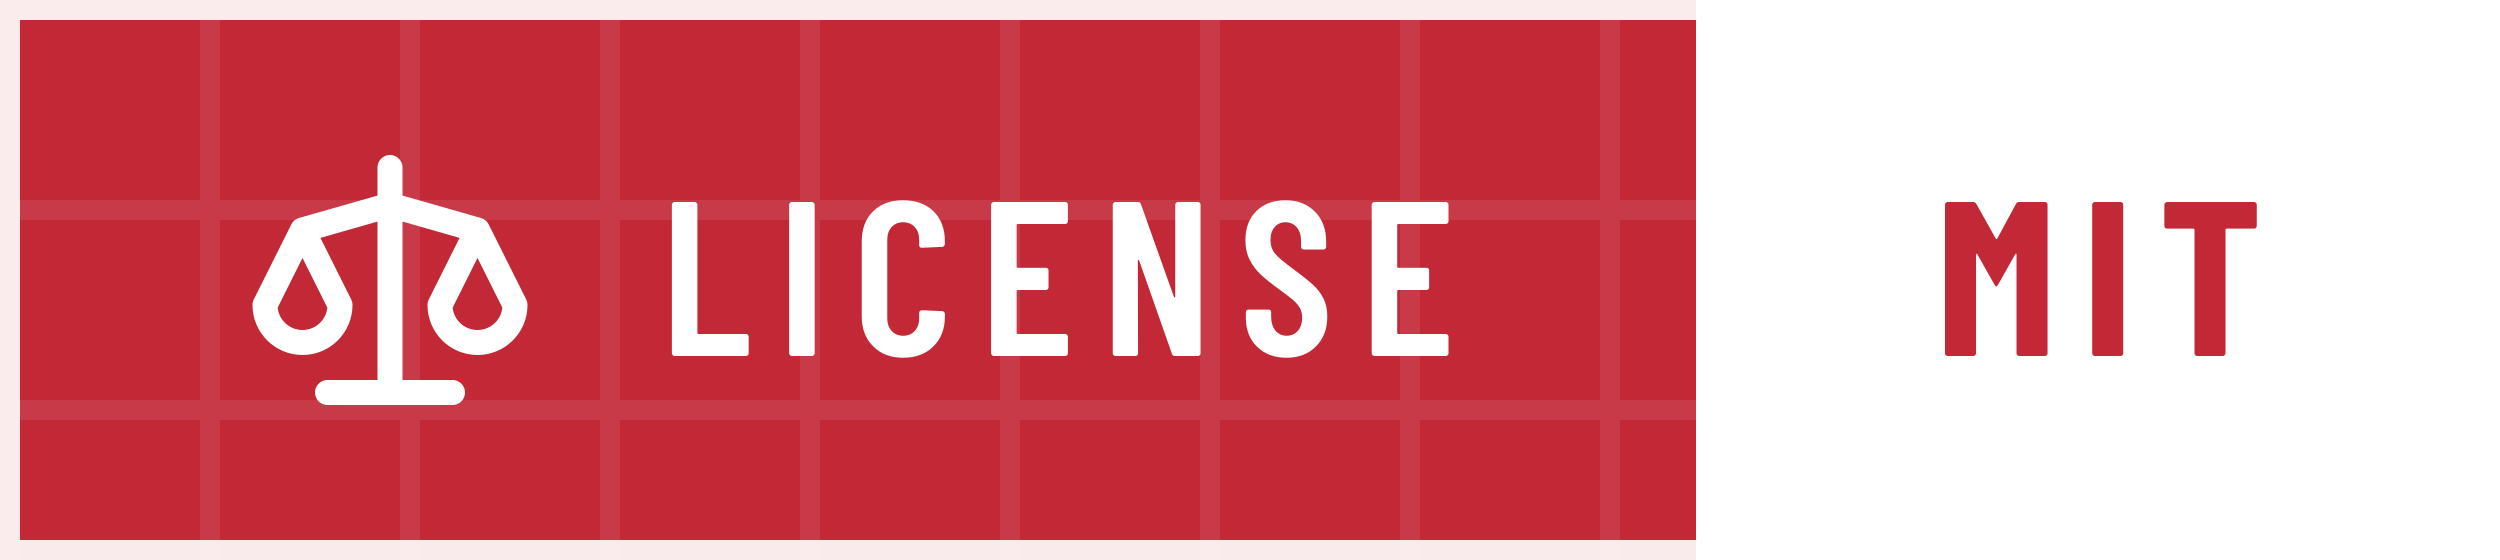
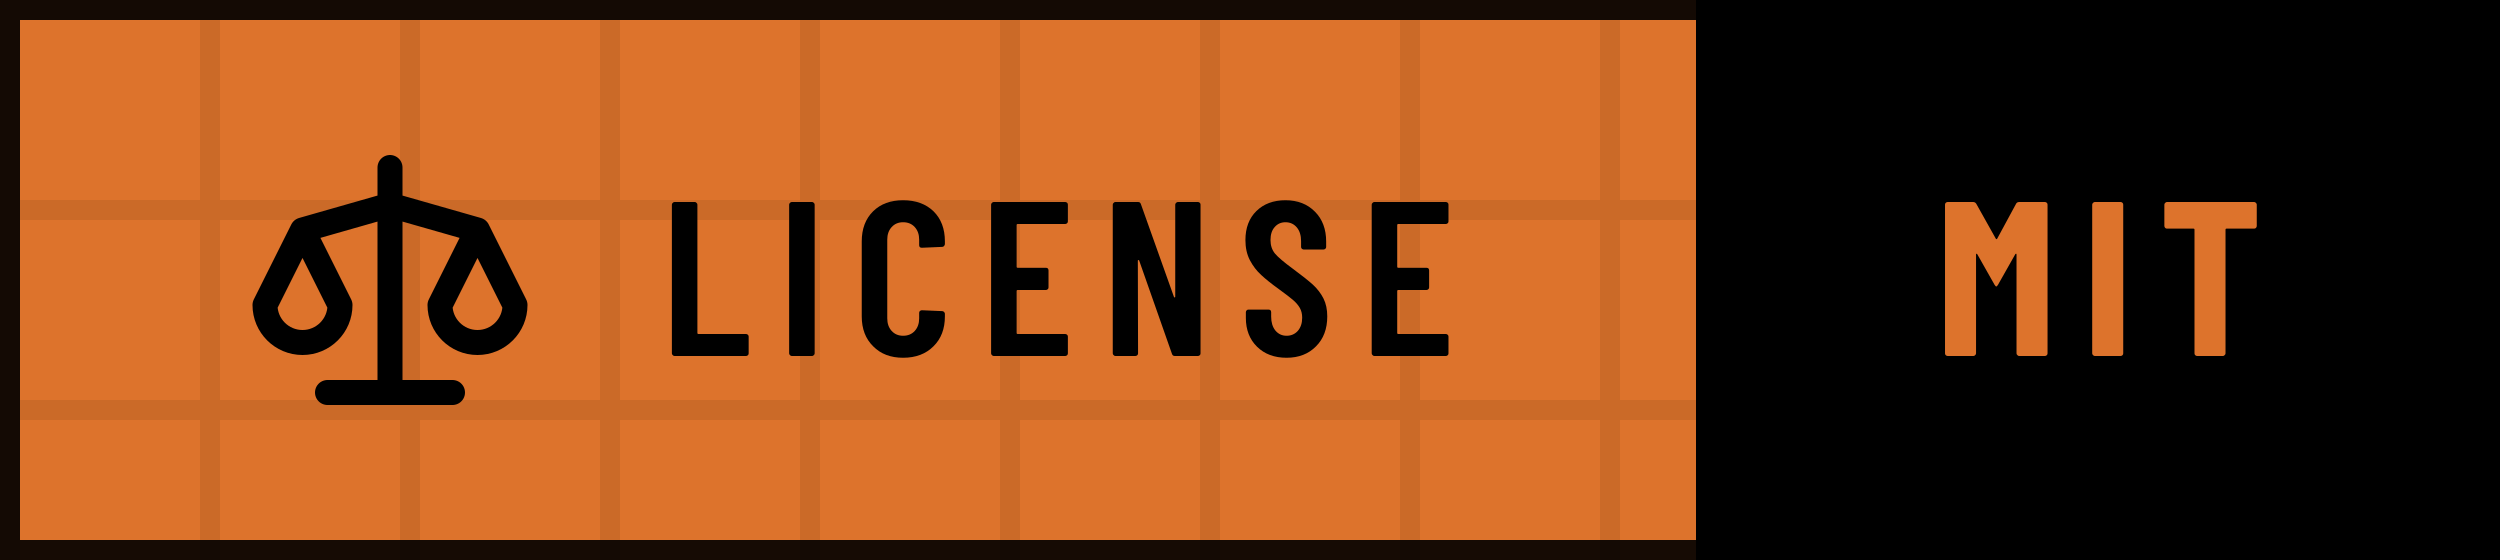
<svg xmlns="http://www.w3.org/2000/svg" width="125" height="28" viewBox="0 0 125 28" role="img" aria-label="License: MIT">
  <defs>
-     <pattern id="p32964d" width="10" height="10" patternUnits="userSpaceOnUse">
-       <path d="M10 .5H.5V10" fill="none" stroke="#FFFFFF" stroke-opacity=".085" />
+     <pattern id="pda9161" width="10" height="10" patternUnits="userSpaceOnUse">
+       <path d="M10 .5H.5V10" fill="none" stroke="#000000" stroke-opacity=".085" />
    </pattern>
-     <path id="m67-32964d" d="M42 180V521Q42 607 94 658Q145 708 230 708Q316 708 368 658Q420 607 420 521V509Q420 504 416 500Q413 496 408 496L315 492Q303 492 303 504V529Q303 564 283 586Q263 608 230 608Q198 608 178 586Q158 564 158 529V171Q158 136 178 114Q198 92 230 92Q263 92 283 114Q303 136 303 171V196Q303 201 306 204Q310 208 315 208L408 204Q413 204 416 200Q420 197 420 192V180Q420 95 368 44Q316 -8 230 -8Q145 -8 94 44Q42 95 42 180Z" />
-     <path id="m69-32964d" d="M391 600H175Q170 600 170 595V406Q170 401 175 401H303Q308 401 312 398Q315 394 315 389V312Q315 307 312 304Q308 300 303 300H175Q170 300 170 295V105Q170 100 175 100H391Q396 100 400 96Q403 93 403 88V12Q403 7 400 4Q396 0 391 0H66Q61 0 58 4Q54 7 54 12V688Q54 693 58 696Q61 700 66 700H391Q396 700 400 696Q403 693 403 688V612Q403 607 400 604Q396 600 391 600Z" />
-     <path id="m73-32964d" d="M54 12V688Q54 693 58 696Q61 700 66 700H158Q163 700 166 696Q170 693 170 688V12Q170 7 166 4Q163 0 158 0H66Q61 0 58 4Q54 7 54 12Z" />
-     <path id="m76-32964d" d="M54 12V688Q54 693 58 696Q61 700 66 700H158Q163 700 166 696Q170 693 170 688V105Q170 100 175 100H391Q396 100 400 96Q403 93 403 88V12Q403 7 400 4Q396 0 391 0H66Q61 0 58 4Q54 7 54 12Z" />
-     <path id="m78-32964d" d="M350 700H441Q446 700 450 696Q453 693 453 688V12Q453 7 450 4Q446 0 441 0H336Q326 0 323 10L174 434Q173 437 170 436Q168 436 168 433L169 12Q169 7 166 4Q162 0 157 0H66Q61 0 58 4Q54 7 54 12V688Q54 693 58 696Q61 700 66 700H169Q179 700 182 690L332 269Q333 266 336 266Q338 267 338 270V688Q338 693 342 696Q345 700 350 700Z" />
-     <path id="m83-32964d" d="M34 173V199Q34 204 38 208Q41 211 46 211H137Q142 211 146 208Q149 204 149 199V179Q149 140 168 116Q188 92 219 92Q250 92 270 114Q290 137 290 174Q290 200 279 219Q268 238 248 255Q228 272 184 304Q134 340 104 368Q73 396 52 436Q32 475 32 527Q32 610 82 659Q132 708 214 708Q297 708 348 656Q399 605 399 520V496Q399 491 396 488Q392 484 387 484H297Q292 484 288 488Q285 491 285 496V522Q285 561 266 584Q246 608 214 608Q184 608 165 586Q146 565 146 527Q146 491 166 466Q187 441 247 397Q308 352 339 324Q370 295 387 261Q404 227 404 180Q404 95 353 44Q302 -8 219 -8Q136 -8 85 42Q34 92 34 173Z" />
-     <path id="n73-32964d" d="M44 12V688Q44 693 48 696Q51 700 56 700H173Q178 700 182 696Q185 693 185 688V12Q185 7 182 4Q178 0 173 0H56Q51 0 48 4Q44 7 44 12Z" />
-     <path id="n77-32964d" d="M379 700H495Q500 700 504 696Q507 693 507 688V12Q507 7 504 4Q500 0 495 0H378Q373 0 370 4Q366 7 366 12V461Q366 465 364 465Q362 465 360 462L282 324Q277 316 274 316Q271 316 266 324L188 462Q186 465 184 465Q182 465 182 461V12Q182 7 178 4Q175 0 170 0H53Q48 0 44 4Q41 7 41 12V688Q41 693 44 696Q48 700 53 700H168Q178 700 183 692L272 533Q275 529 278 533L364 692Q368 700 379 700Z" />
-     <path id="n84-32964d" d="M444 688V591Q444 586 440 582Q437 579 432 579H307Q302 579 302 574V12Q302 7 298 4Q295 0 290 0H173Q168 0 164 4Q161 7 161 12V574Q161 579 156 579H36Q31 579 28 582Q24 586 24 591V688Q24 693 28 696Q31 700 36 700H432Q437 700 440 696Q444 693 444 688Z" />
+     <path id="m67-da9161" d="M42 180V521Q42 607 94 658Q145 708 230 708Q316 708 368 658Q420 607 420 521V509Q420 504 416 500Q413 496 408 496L315 492Q303 492 303 504V529Q303 564 283 586Q263 608 230 608Q198 608 178 586Q158 564 158 529V171Q158 136 178 114Q198 92 230 92Q263 92 283 114Q303 136 303 171V196Q303 201 306 204Q310 208 315 208L408 204Q413 204 416 200Q420 197 420 192V180Q420 95 368 44Q316 -8 230 -8Q145 -8 94 44Q42 95 42 180Z" />
+     <path id="m69-da9161" d="M391 600H175Q170 600 170 595V406Q170 401 175 401H303Q308 401 312 398Q315 394 315 389V312Q315 307 312 304Q308 300 303 300H175Q170 300 170 295V105Q170 100 175 100H391Q396 100 400 96Q403 93 403 88V12Q403 7 400 4Q396 0 391 0H66Q61 0 58 4Q54 7 54 12V688Q54 693 58 696Q61 700 66 700H391Q396 700 400 696Q403 693 403 688V612Q403 607 400 604Q396 600 391 600Z" />
+     <path id="m73-da9161" d="M54 12V688Q54 693 58 696Q61 700 66 700H158Q163 700 166 696Q170 693 170 688V12Q170 7 166 4Q163 0 158 0H66Q61 0 58 4Q54 7 54 12Z" />
+     <path id="m76-da9161" d="M54 12V688Q54 693 58 696Q61 700 66 700H158Q163 700 166 696Q170 693 170 688V105Q170 100 175 100H391Q396 100 400 96Q403 93 403 88V12Q403 7 400 4Q396 0 391 0H66Q61 0 58 4Q54 7 54 12Z" />
+     <path id="m78-da9161" d="M350 700H441Q446 700 450 696Q453 693 453 688V12Q453 7 450 4Q446 0 441 0H336Q326 0 323 10L174 434Q173 437 170 436Q168 436 168 433L169 12Q169 7 166 4Q162 0 157 0H66Q61 0 58 4Q54 7 54 12V688Q54 693 58 696Q61 700 66 700H169Q179 700 182 690L332 269Q333 266 336 266Q338 267 338 270V688Q338 693 342 696Q345 700 350 700Z" />
+     <path id="m83-da9161" d="M34 173V199Q34 204 38 208Q41 211 46 211H137Q142 211 146 208Q149 204 149 199V179Q149 140 168 116Q188 92 219 92Q250 92 270 114Q290 137 290 174Q290 200 279 219Q268 238 248 255Q228 272 184 304Q134 340 104 368Q73 396 52 436Q32 475 32 527Q32 610 82 659Q132 708 214 708Q297 708 348 656Q399 605 399 520V496Q399 491 396 488Q392 484 387 484H297Q292 484 288 488Q285 491 285 496V522Q285 561 266 584Q246 608 214 608Q184 608 165 586Q146 565 146 527Q146 491 166 466Q187 441 247 397Q308 352 339 324Q370 295 387 261Q404 227 404 180Q404 95 353 44Q302 -8 219 -8Q136 -8 85 42Q34 92 34 173Z" />
+     <path id="n73-da9161" d="M44 12V688Q44 693 48 696Q51 700 56 700H173Q178 700 182 696Q185 693 185 688V12Q185 7 182 4Q178 0 173 0H56Q51 0 48 4Q44 7 44 12Z" />
+     <path id="n77-da9161" d="M379 700H495Q500 700 504 696Q507 693 507 688V12Q507 7 504 4Q500 0 495 0H378Q373 0 370 4Q366 7 366 12V461Q366 465 364 465Q362 465 360 462L282 324Q277 316 274 316Q271 316 266 324L188 462Q186 465 184 465Q182 465 182 461V12Q182 7 178 4Q175 0 170 0H53Q48 0 44 4Q41 7 41 12V688Q41 693 44 696Q48 700 53 700H168Q178 700 183 692L272 533Q275 529 278 533L364 692Q368 700 379 700Z" />
+     <path id="n84-da9161" d="M444 688V591Q444 586 440 582Q437 579 432 579H307Q302 579 302 574V12Q302 7 298 4Q295 0 290 0H173Q168 0 164 4Q161 7 161 12V574Q161 579 156 579H36Q31 579 28 582Q24 586 24 591V688Q24 693 28 696Q31 700 36 700H432Q437 700 440 696Q444 693 444 688Z" />
  </defs>
-   <rect width="125" height="28" fill="#C32837" />
-   <rect width="125" height="28" fill="url(#p32964d)" />
-   <path d="M84.8 0H125V28H84.8Z" fill="#FFFFFF" />
-   <g transform="translate(12 6.5) scale(0.625)" fill="none" stroke="#FFFFFF" stroke-width="2" stroke-linecap="round" stroke-linejoin="round">
+   <rect width="125" height="28" fill="#DD732C" />
+   <rect width="125" height="28" fill="url(#pda9161)" />
+   <path d="M84.8 0H125V28H84.8Z" fill="#000000" />
+   <g transform="translate(12 6.5) scale(0.625)" fill="none" stroke="#000000" stroke-width="2" stroke-linecap="round" stroke-linejoin="round">
    <path d="M12 3v18M7 21h10M12 6l-7 2 3 6a3 3 0 0 1-6 0l3-6M12 6l7 2-3 6a3 3 0 0 0 6 0l-3-6" />
  </g>
-   <g transform="translate(33 17.8) scale(0.011 -0.011)" fill="#FFFFFF">
-     <use href="#m76-32964d" x="0" />
-     <use href="#m73-32964d" x="533" />
-     <use href="#m67-32964d" x="875" />
-     <use href="#m69-32964d" x="1451" />
-     <use href="#m78-32964d" x="2004" />
-     <use href="#m83-32964d" x="2629" />
-     <use href="#m69-32964d" x="3181" />
+   <g transform="translate(33 17.8) scale(0.011 -0.011)" fill="#000000">
+     <use href="#m76-da9161" x="0" />
+     <use href="#m73-da9161" x="533" />
+     <use href="#m67-da9161" x="875" />
+     <use href="#m69-da9161" x="1451" />
+     <use href="#m78-da9161" x="2004" />
+     <use href="#m83-da9161" x="2629" />
+     <use href="#m69-da9161" x="3181" />
  </g>
-   <g transform="translate(96.8 17.8) scale(0.011 -0.011)" fill="#C32837">
-     <use href="#n77-32964d" x="0" />
-     <use href="#n73-32964d" x="666" />
-     <use href="#n84-32964d" x="1014" />
+   <g transform="translate(96.8 17.8) scale(0.011 -0.011)" fill="#DD732C">
+     <use href="#n77-da9161" x="0" />
+     <use href="#n73-da9161" x="666" />
+     <use href="#n84-da9161" x="1014" />
  </g>
-   <rect x=".5" y=".5" width="124" height="27" fill="none" stroke="#FFFFFF" stroke-opacity=".9" />
+   <rect x=".5" y=".5" width="124" height="27" fill="none" stroke="#000000" stroke-opacity=".9" />
</svg>
